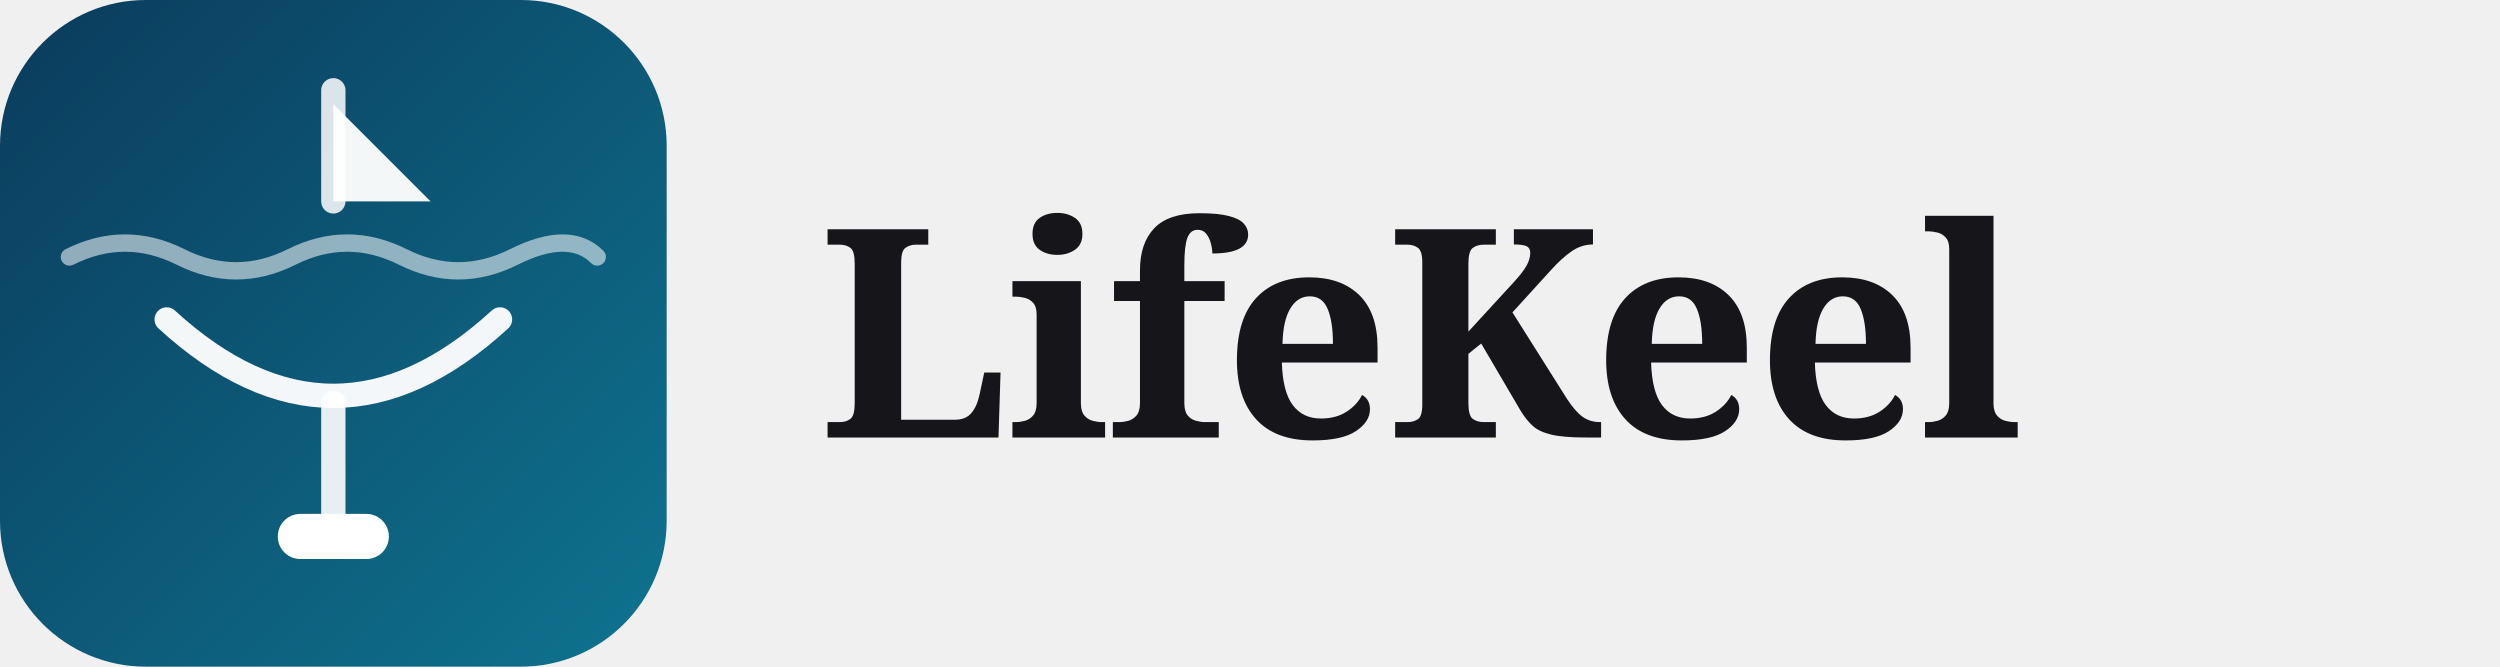
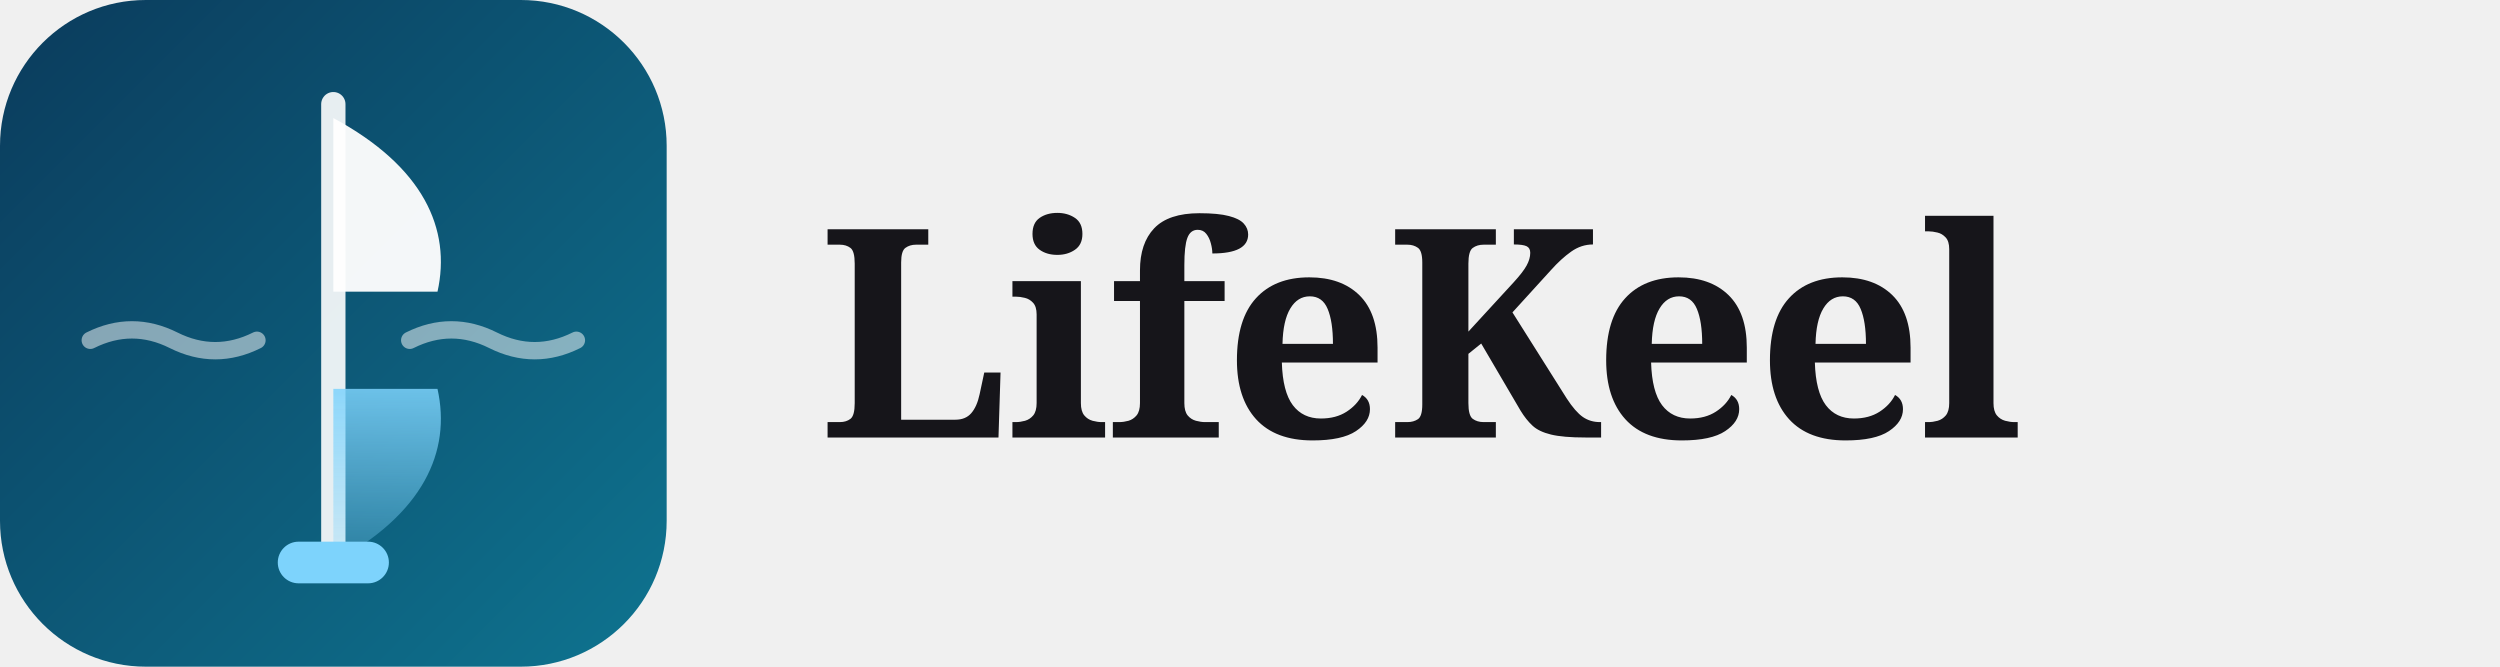
<svg xmlns="http://www.w3.org/2000/svg" viewBox="0 0 360 96" width="360" height="96">
  <defs>
    <linearGradient id="mark-bg" x1="0" y1="0" x2="96" y2="96" gradientUnits="userSpaceOnUse">
      <stop offset="0" stop-color="#0b3b5c" />
      <stop offset="1" stop-color="#0e7490" />
    </linearGradient>
+     <linearGradient id="mark-twin" x1="48" y1="56" x2="48" y2="81" gradientUnits="userSpaceOnUse">
+       <stop offset="0" stop-color="#7dd3fc" stop-opacity="0.85" />
+       <stop offset="1" stop-color="#7dd3fc" stop-opacity="0.25" />
+     </linearGradient>
  </defs>
  <rect width="96" height="96" rx="21" fill="url(#mark-bg)" />
-   <g stroke="#ffffff" stroke-width="3.5" stroke-linecap="round" stroke-linejoin="round">
-     <path d="M48 13 L48 29" opacity="0.85" />
-     <path d="M48 15 L62 29 L48 29 Z" fill="#ffffff" stroke="none" opacity="0.95" />
-     <path d="M10 37 Q18 33 26 37 T42 37 T58 37 T74 37 T86 37" fill="none" opacity="0.55" stroke-width="2.5" />
-     <path d="M24 46 Q48 68 72 46" fill="none" opacity="0.95" />
-     <path d="M48 58 L48 75" opacity="0.9" />
-     <rect x="40" y="74" width="16" height="6.5" rx="3.25" fill="#ffffff" stroke="none" />
-   </g>
+   <path d="M48 15 L48 80" stroke="#ffffff" stroke-width="3.5" stroke-linecap="round" opacity="0.9" />
+   <path d="M48 17 C61 24 65 33 63 42 L48 42 Z" fill="#ffffff" opacity="0.95" />
+   <path d="M48 56 L63 56 C65 65 61 74 48 81 Z" fill="url(#mark-twin)" />
+   <rect x="40" y="78" width="16" height="6" rx="3" fill="#7dd3fc" />
+   <path d="M13 49 Q19 46 25 49 T37 49" fill="none" stroke="#ffffff" stroke-width="2.5" stroke-linecap="round" opacity="0.5" />
+   <path d="M59 49 Q65 46 71 49 T83 49" fill="none" stroke="#ffffff" stroke-width="2.5" stroke-linecap="round" opacity="0.5" />
  <text x="118" y="63" font-family="Fraunces, Georgia, serif" font-weight="600" font-size="42" letter-spacing="-0.4" fill="#16151a">LifeKeel</text>
</svg>
